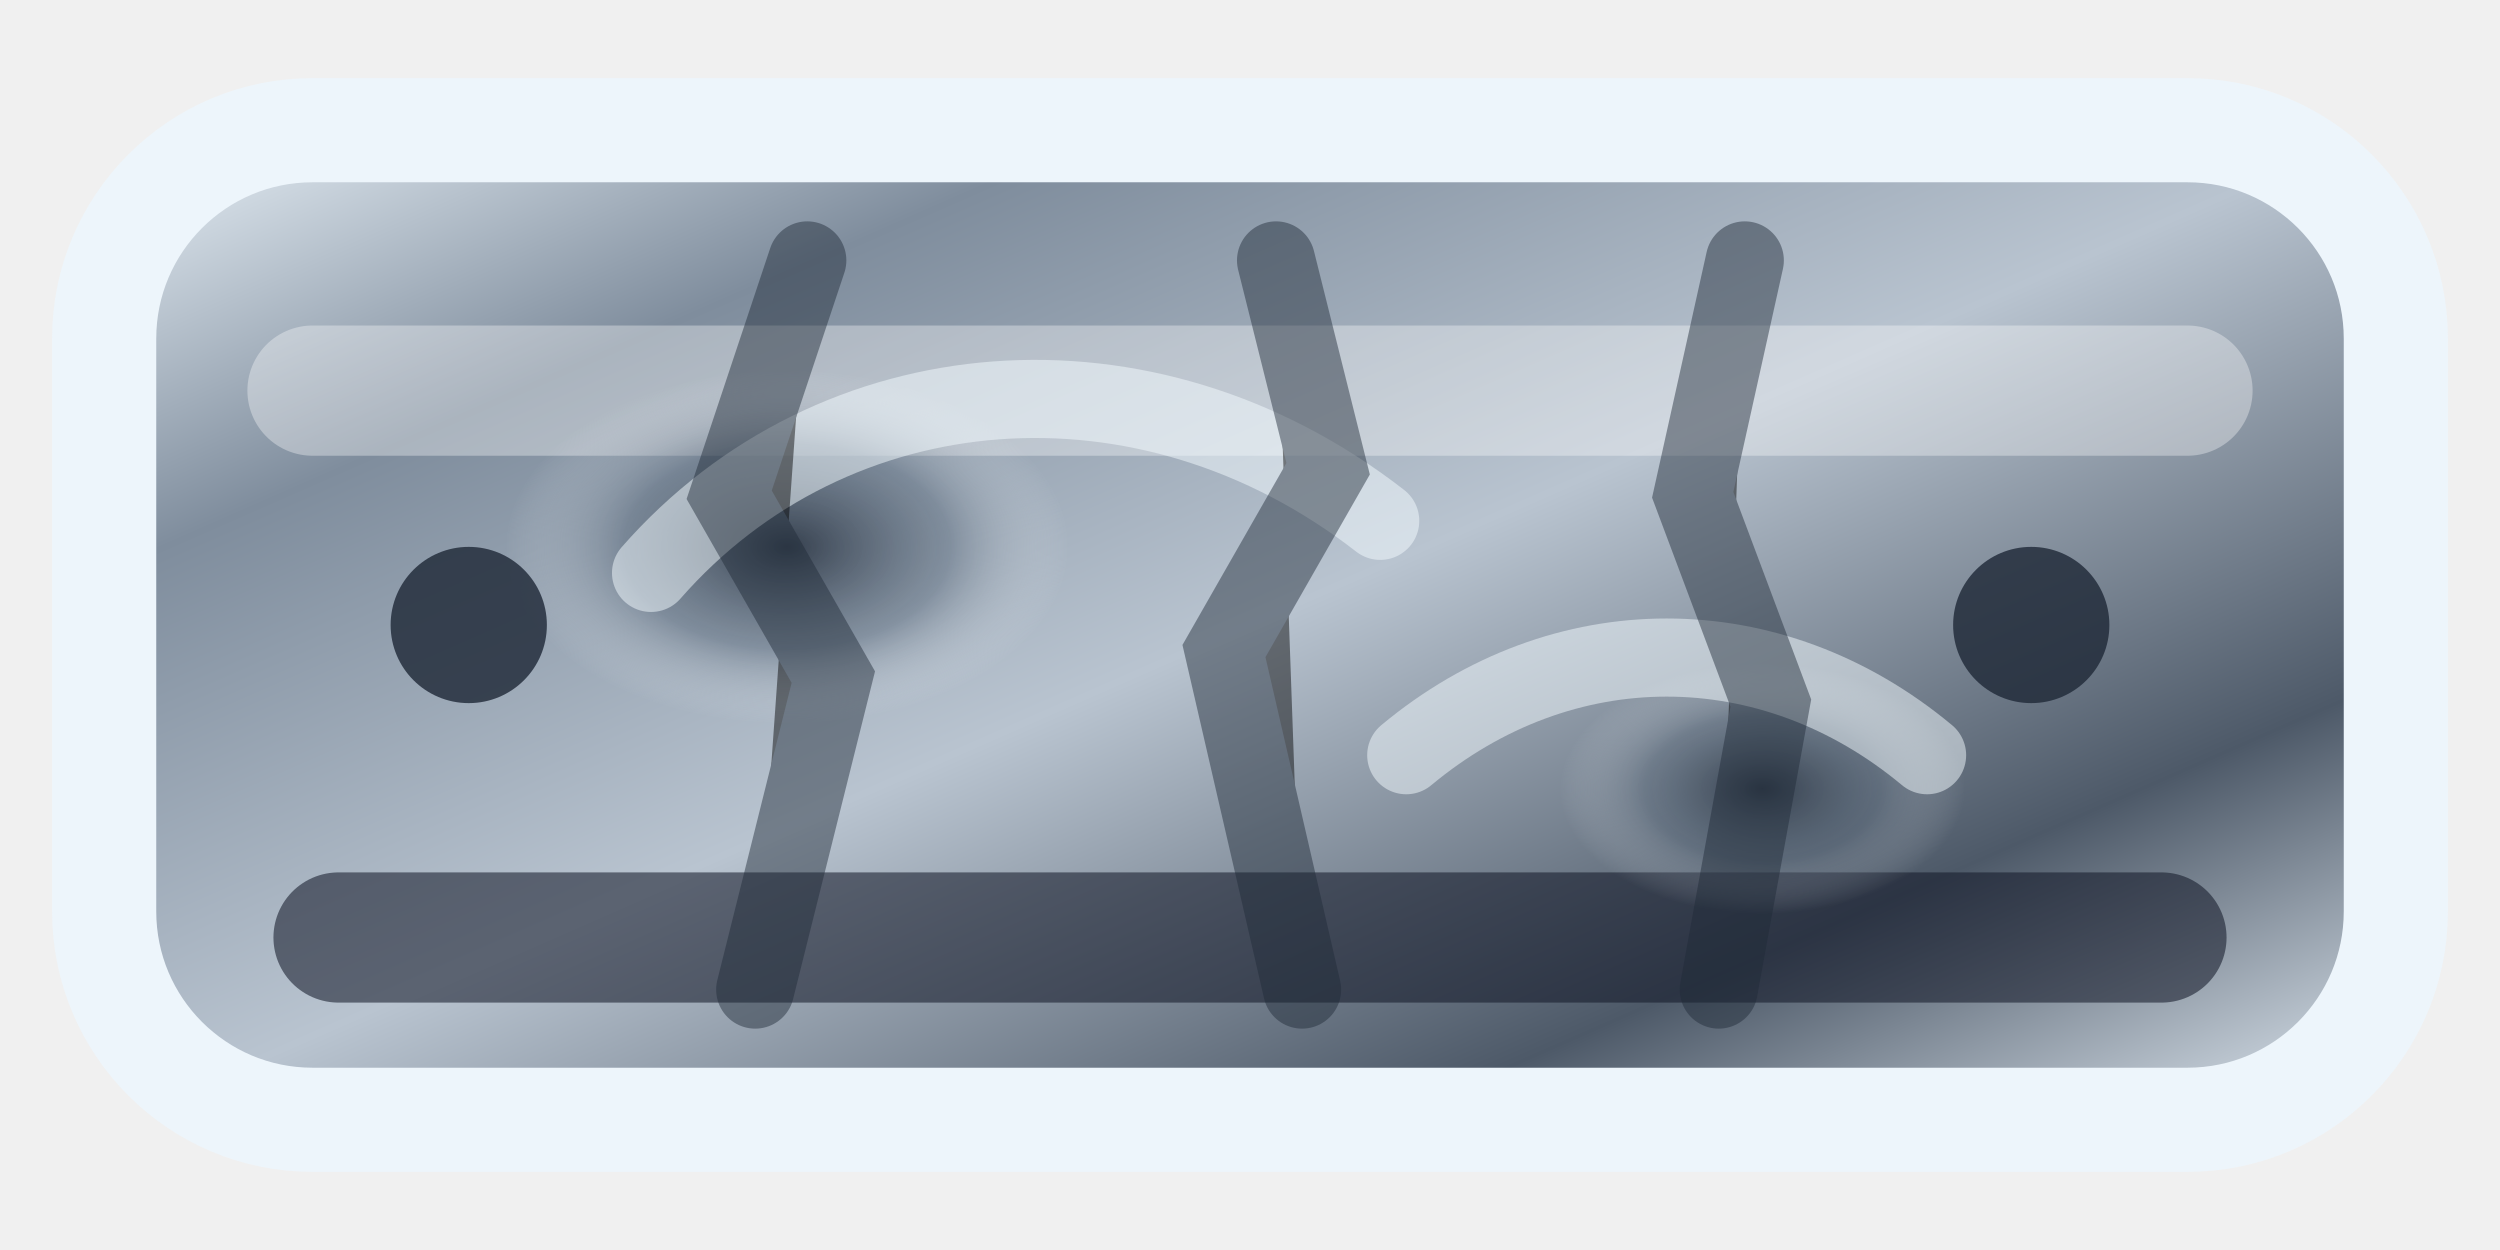
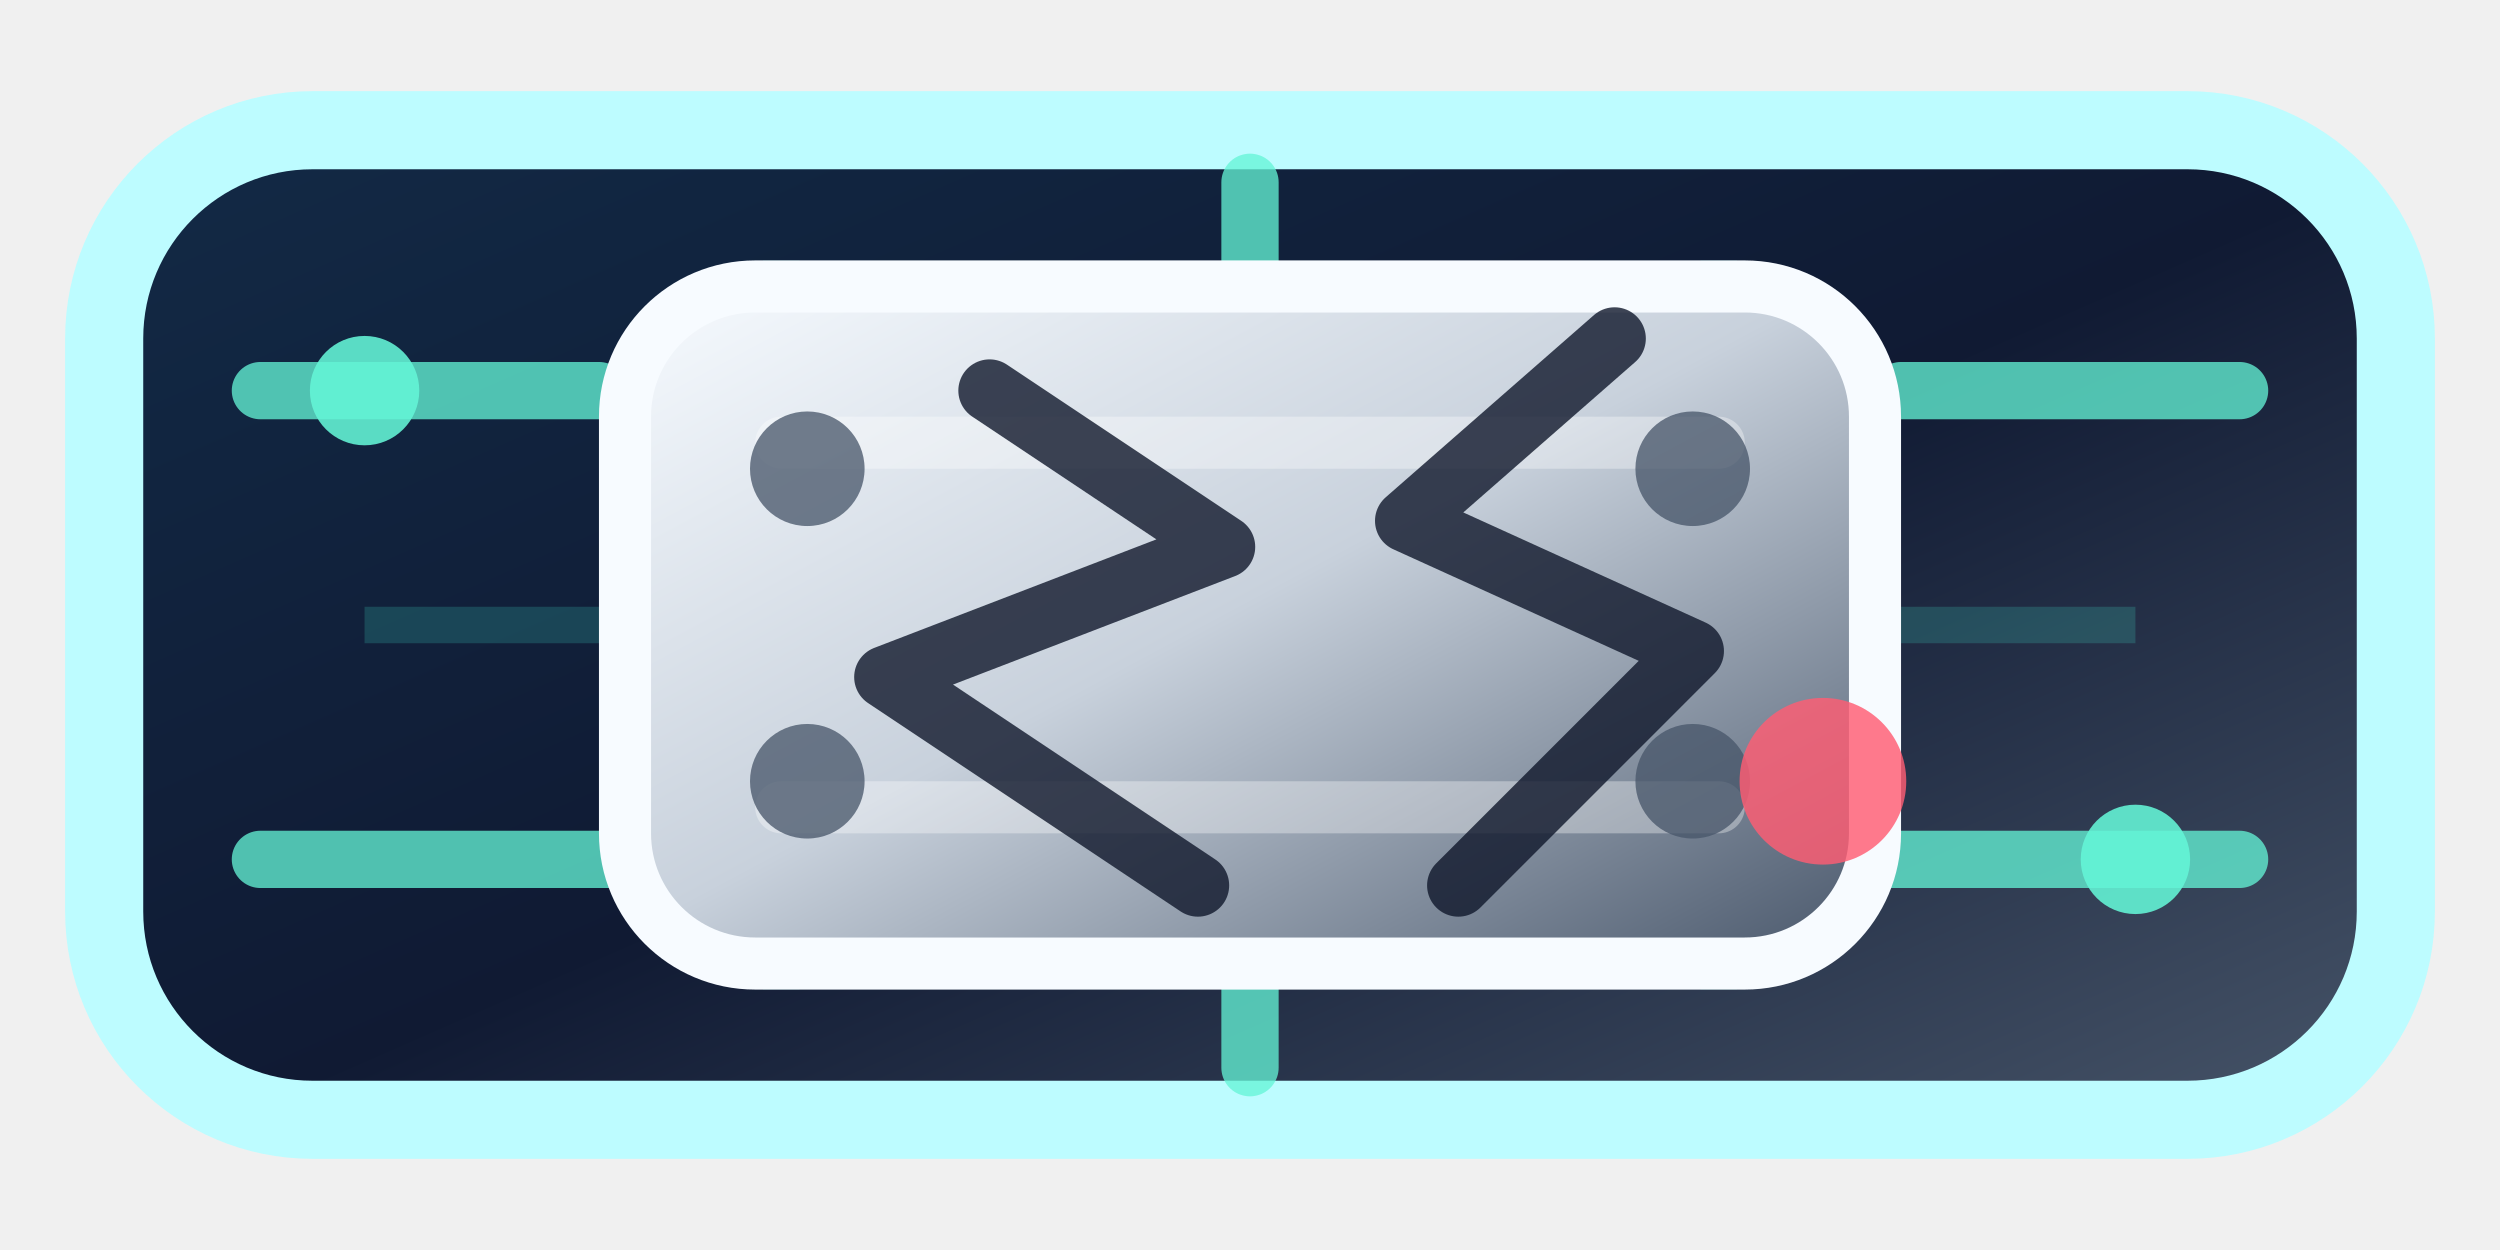
- <svg xmlns="http://www.w3.org/2000/svg" viewBox="0 0 96 48" role="img" aria-label="Tijolo metálico com dois amassados">
+ <svg xmlns="http://www.w3.org/2000/svg" viewBox="0 0 96 48" role="img" aria-label="Módulo blindado crítico">
  <defs>
-     <linearGradient id="metal-steel-dented-two" x1="0" y1="0" x2="1" y2="1">
-       <stop offset="0" stop-color="#edf5fb" />
-       <stop offset="0.22" stop-color="#7f8d9d" />
-       <stop offset="0.5" stop-color="#b9c4d0" />
-       <stop offset="0.78" stop-color="#4d5968" />
-       <stop offset="1" stop-color="#e7f0f8" />
+     <linearGradient id="spr-brick-metal-steel-dented-two-board" x1="0" y1="0" x2="1" y2="1">
+       <stop offset="0" stop-color="#122a46" />
+       <stop offset="0.52" stop-color="#101a33" />
+       <stop offset="1" stop-color="#475569" />
    </linearGradient>
-     <radialGradient id="metal-dent-shadow-two-a" cx="0.35" cy="0.45" r="0.34">
-       <stop offset="0" stop-color="#1f2937" stop-opacity="0.82" />
-       <stop offset="0.58" stop-color="#596879" stop-opacity="0.45" />
-       <stop offset="1" stop-color="#f8fcff" stop-opacity="0" />
-     </radialGradient>
-     <radialGradient id="metal-dent-shadow-two-b" cx="0.68" cy="0.58" r="0.3">
-       <stop offset="0" stop-color="#1f2937" stop-opacity="0.76" />
-       <stop offset="0.58" stop-color="#596879" stop-opacity="0.38" />
-       <stop offset="1" stop-color="#f8fcff" stop-opacity="0" />
-     </radialGradient>
+     <linearGradient id="spr-brick-metal-steel-dented-two-part" x1="0" y1="0" x2="1" y2="1">
+       <stop offset="0" stop-color="#f7fbff" />
+       <stop offset="0.48" stop-color="#c8d1dc" />
+       <stop offset="1" stop-color="#475569" />
+     </linearGradient>
  </defs>
-   <rect x="4" y="5" width="88" height="38" rx="8" fill="url(#metal-steel-dented-two)" stroke="#edf5fb" stroke-width="4" />
-   <path d="M12 15h72" stroke="#ffffff" stroke-width="5" stroke-linecap="round" opacity="0.34" />
-   <path d="M13 36h70" stroke="#111827" stroke-width="5" stroke-linecap="round" opacity="0.56" />
-   <ellipse cx="35" cy="22" rx="16" ry="10" fill="url(#metal-dent-shadow-two-a)" />
-   <ellipse cx="63" cy="29" rx="13" ry="8" fill="url(#metal-dent-shadow-two-b)" />
-   <path d="M25 22c7-8 19-9 28-2M54 29c6-5 14-5 20 0" fill="none" stroke="#f4fbff" stroke-width="3" stroke-linecap="round" opacity="0.5" />
-   <path d="M31 10l-3 9 4 7-3 12M49 10l2 8-4 7 3 13M67 10l-2 9 3 8-2 11" stroke="#1f2937" stroke-width="3" stroke-linecap="round" opacity="0.46" />
-   <circle cx="18" cy="24" r="3" fill="#202938" opacity="0.82" />
-   <circle cx="78" cy="24" r="3" fill="#202938" opacity="0.82" />
+   <rect x="4" y="5" width="88" height="38" rx="8" fill="url(#spr-brick-metal-steel-dented-two-board)" stroke="#bdfcff" stroke-width="3" />
+   <path d="M10 15h13M73 15h13M10 33h16M70 33h16M48 7v7M48 34v7" stroke="#64f5d6" stroke-width="2.2" stroke-linecap="round" opacity=".76" />
+   <path d="M14 24h68M30 10v28M66 10v28" stroke="#42f5d733" stroke-width="1.4" opacity=".9" />
+   <circle cx="14" cy="15" r="2.1" fill="#64f5d6" opacity=".88" />
+   <circle cx="82" cy="33" r="2.1" fill="#64f5d6" opacity=".88" />
+   <rect x="24" y="11" width="48" height="26" rx="5" fill="url(#spr-brick-metal-steel-dented-two-part)" stroke="#f7fbff" stroke-width="2" />
+   <path d="M30 17h36M30 31h36" stroke="#ffffff" stroke-width="2" stroke-linecap="round" opacity=".34" />
+   <circle cx="31" cy="18" r="2.2" fill="#475569" opacity=".76" />
+   <circle cx="65" cy="18" r="2.2" fill="#475569" opacity=".76" />
+   <circle cx="31" cy="30" r="2.2" fill="#475569" opacity=".76" />
+   <circle cx="65" cy="30" r="2.2" fill="#475569" opacity=".76" />
+   <path d="M38 15l9 6-13 5 12 8M62 13l-8 7 11 5-9 9" fill="none" stroke="#0f172a" stroke-width="2.4" stroke-linecap="round" stroke-linejoin="round" opacity=".8" />
+   <circle cx="70" cy="30" r="3.2" fill="#ff5d73" opacity=".82" />
</svg>
